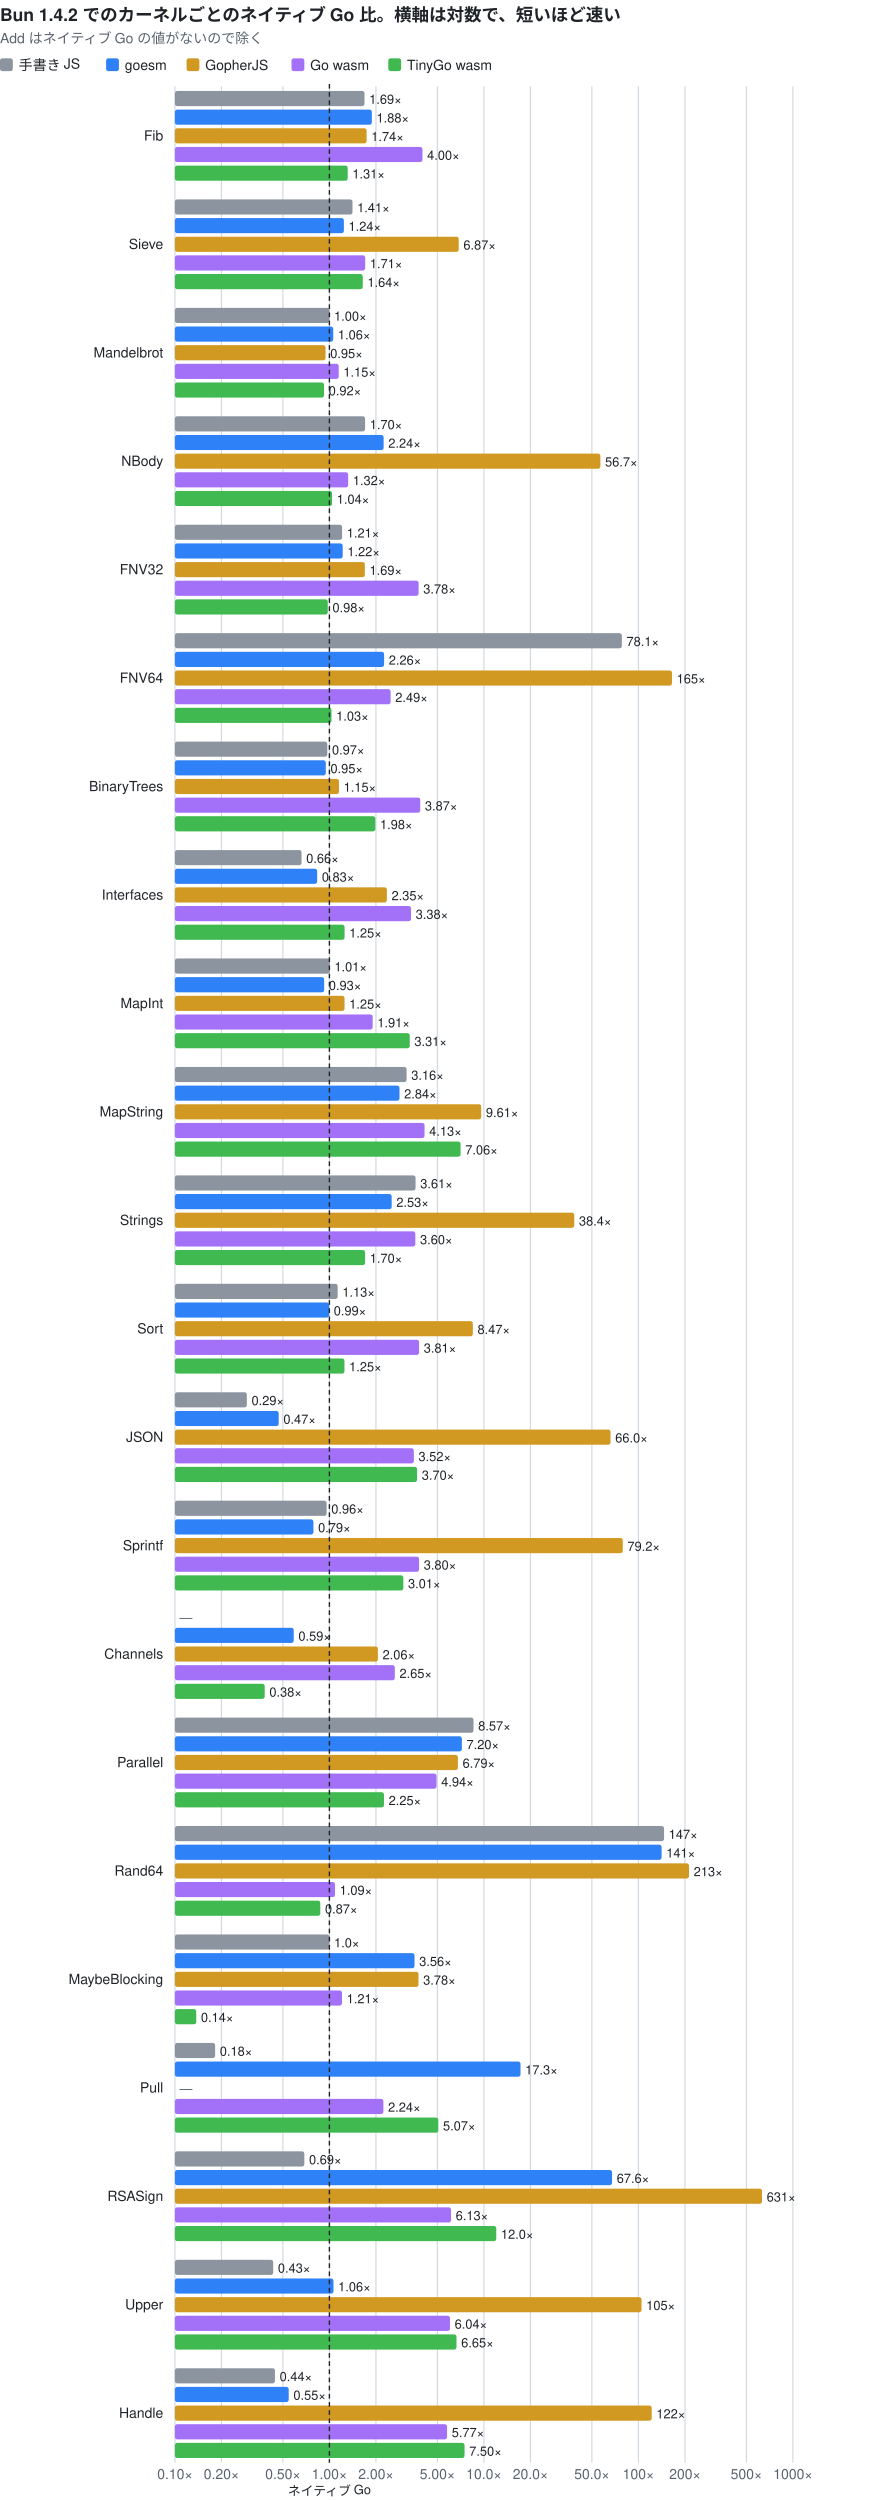
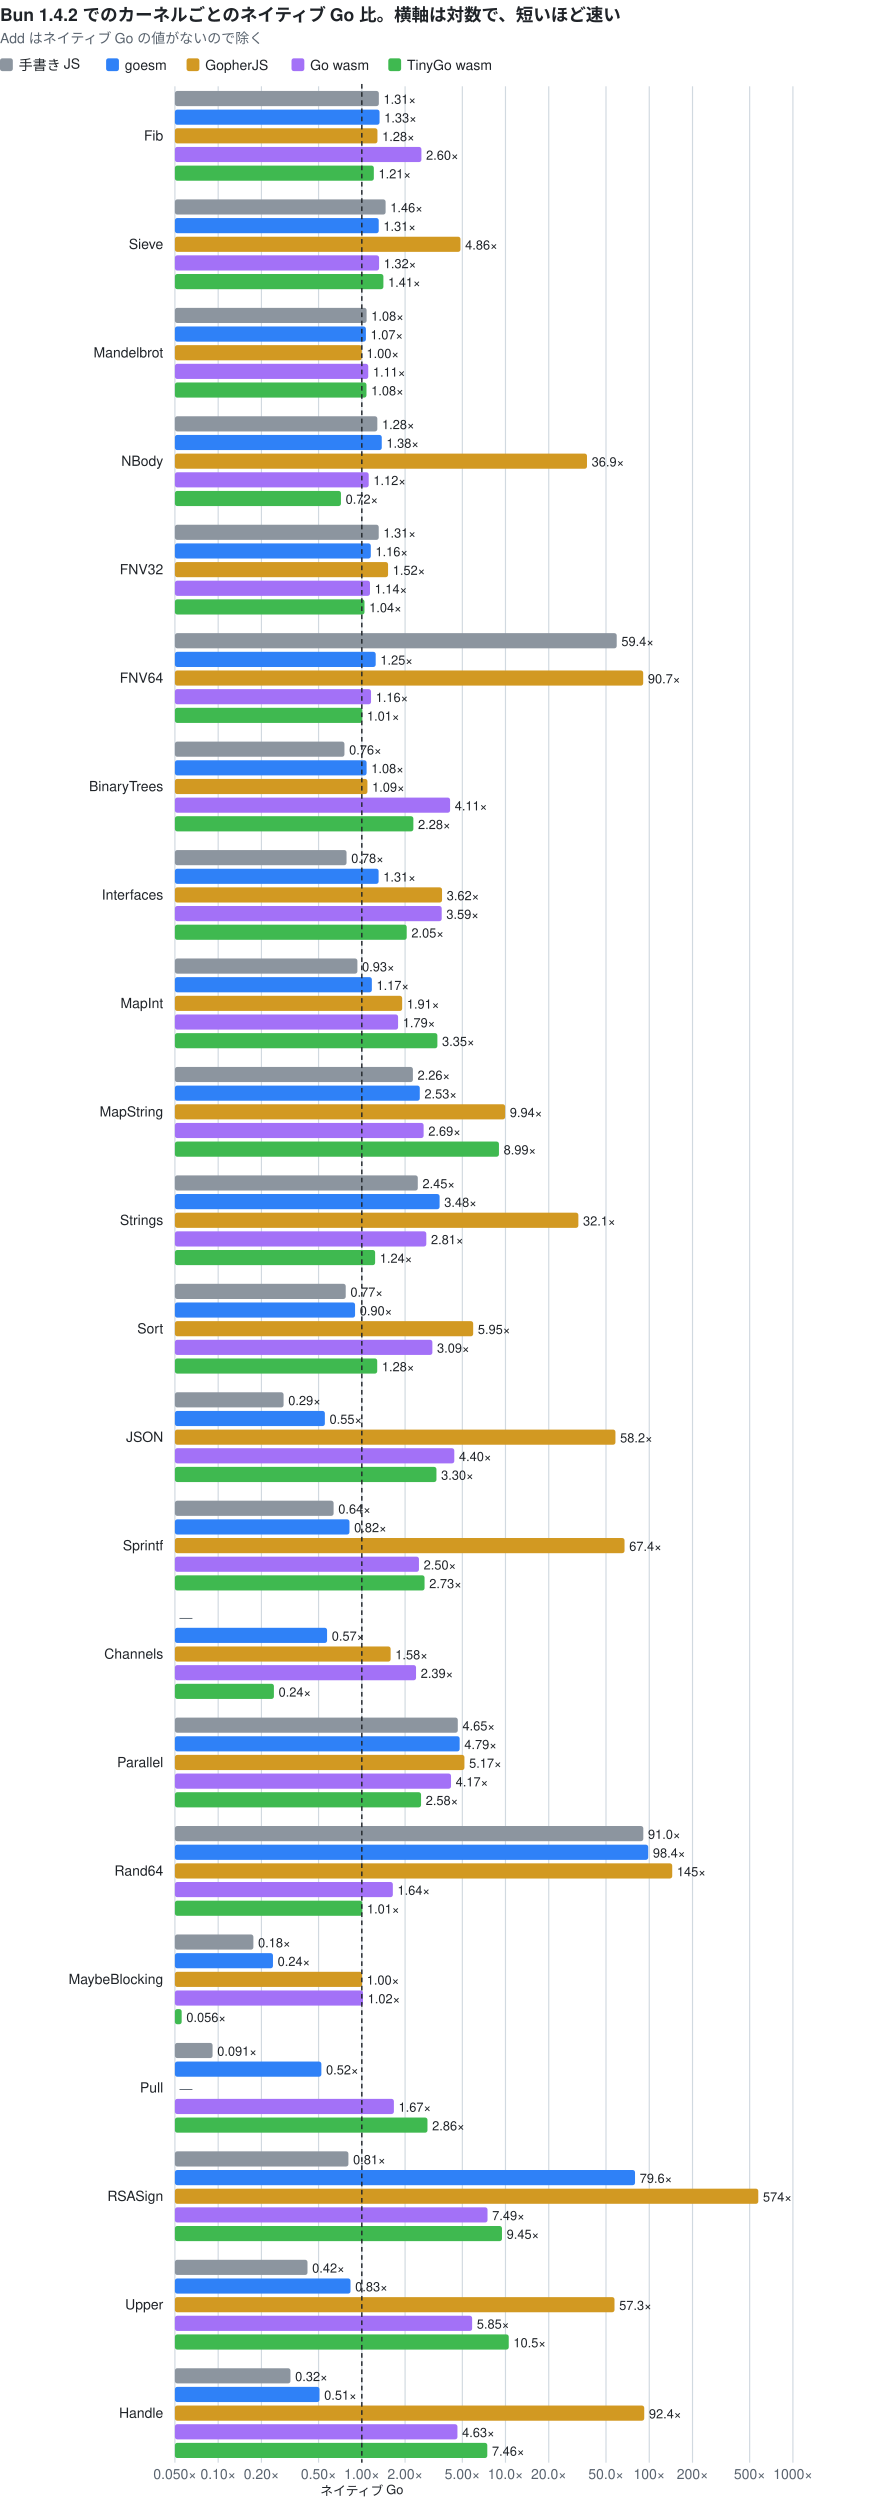
<svg xmlns="http://www.w3.org/2000/svg" width="760" height="2144" viewBox="0 0 760 2144" font-family="-apple-system, 'Segoe UI', Helvetica, Arial, 'Hiragino Sans', 'Noto Sans CJK JP', 'Yu Gothic', sans-serif" font-size="12">
  <style>.t{fill:#1f2328}.m{fill:#59636e}.g{stroke:#d1d9e0}.r{stroke:#1f2328}@media (prefers-color-scheme:dark){.t{fill:#f0f6fc}.m{fill:#9198a1}.g{stroke:#3d444d}.r{stroke:#f0f6fc}}</style>
  <text class="t" x="0" y="18" font-size="15" font-weight="600">Bun 1.4.2 でのカーネルごとのネイティブ Go 比。横軸は対数で、短いほど速い</text>
  <text class="m" x="0" y="37">Add はネイティブ Go の値がないので除く</text>
  <rect x="0" y="50" width="11" height="11" rx="2" fill="#8c959f" />
  <text class="t" x="16" y="60">手書き JS</text>
  <rect x="91" y="50" width="11" height="11" rx="2" fill="#2f81f7" />
  <text class="t" x="107" y="60">goesm</text>
  <rect x="160" y="50" width="11" height="11" rx="2" fill="#d29922" />
  <text class="t" x="176" y="60">GopherJS</text>
  <rect x="250" y="50" width="11" height="11" rx="2" fill="#a371f7" />
  <text class="t" x="266" y="60">Go wasm</text>
  <rect x="333" y="50" width="11" height="11" rx="2" fill="#3fb950" />
  <text class="t" x="349" y="60">TinyGo wasm</text>
  <line class="g" x1="150.0" y1="74" x2="150.0" y2="2112" />
-   <text class="m" x="150.0" y="2126" text-anchor="middle">0.10×</text>
-   <line class="g" x1="189.9" y1="74" x2="189.9" y2="2112" />
-   <text class="m" x="189.9" y="2126" text-anchor="middle">0.20×</text>
-   <line class="g" x1="242.6" y1="74" x2="242.6" y2="2112" />
-   <text class="m" x="242.6" y="2126" text-anchor="middle">0.50×</text>
-   <line class="g" x1="282.5" y1="74" x2="282.5" y2="2112" />
-   <text class="m" x="282.5" y="2126" text-anchor="middle">1.00×</text>
-   <line class="g" x1="322.4" y1="74" x2="322.4" y2="2112" />
-   <text class="m" x="322.4" y="2126" text-anchor="middle">2.00×</text>
-   <line class="g" x1="375.1" y1="74" x2="375.1" y2="2112" />
-   <text class="m" x="375.1" y="2126" text-anchor="middle">5.00×</text>
-   <line class="g" x1="415.0" y1="74" x2="415.0" y2="2112" />
-   <text class="m" x="415.0" y="2126" text-anchor="middle">10.0×</text>
-   <line class="g" x1="454.9" y1="74" x2="454.9" y2="2112" />
-   <text class="m" x="454.9" y="2126" text-anchor="middle">20.0×</text>
-   <line class="g" x1="507.6" y1="74" x2="507.6" y2="2112" />
-   <text class="m" x="507.6" y="2126" text-anchor="middle">50.0×</text>
-   <line class="g" x1="547.5" y1="74" x2="547.5" y2="2112" />
-   <text class="m" x="547.5" y="2126" text-anchor="middle">100×</text>
-   <line class="g" x1="587.4" y1="74" x2="587.4" y2="2112" />
-   <text class="m" x="587.4" y="2126" text-anchor="middle">200×</text>
-   <line class="g" x1="640.1" y1="74" x2="640.1" y2="2112" />
-   <text class="m" x="640.1" y="2126" text-anchor="middle">500×</text>
+   <text class="m" x="150.0" y="2126" text-anchor="middle">0.050×</text>
+   <line class="g" x1="187.1" y1="74" x2="187.1" y2="2112" />
+   <text class="m" x="187.1" y="2126" text-anchor="middle">0.10×</text>
+   <line class="g" x1="224.2" y1="74" x2="224.2" y2="2112" />
+   <text class="m" x="224.2" y="2126" text-anchor="middle">0.20×</text>
+   <line class="g" x1="273.2" y1="74" x2="273.2" y2="2112" />
+   <text class="m" x="273.2" y="2126" text-anchor="middle">0.50×</text>
+   <line class="g" x1="310.3" y1="74" x2="310.3" y2="2112" />
+   <text class="m" x="310.3" y="2126" text-anchor="middle">1.00×</text>
+   <line class="g" x1="347.4" y1="74" x2="347.4" y2="2112" />
+   <text class="m" x="347.4" y="2126" text-anchor="middle">2.00×</text>
+   <line class="g" x1="396.5" y1="74" x2="396.5" y2="2112" />
+   <text class="m" x="396.5" y="2126" text-anchor="middle">5.00×</text>
+   <line class="g" x1="433.5" y1="74" x2="433.5" y2="2112" />
+   <text class="m" x="433.5" y="2126" text-anchor="middle">10.0×</text>
+   <line class="g" x1="470.6" y1="74" x2="470.6" y2="2112" />
+   <text class="m" x="470.6" y="2126" text-anchor="middle">20.0×</text>
+   <line class="g" x1="519.7" y1="74" x2="519.7" y2="2112" />
+   <text class="m" x="519.7" y="2126" text-anchor="middle">50.0×</text>
+   <line class="g" x1="556.8" y1="74" x2="556.8" y2="2112" />
+   <text class="m" x="556.8" y="2126" text-anchor="middle">100×</text>
+   <line class="g" x1="593.9" y1="74" x2="593.9" y2="2112" />
+   <text class="m" x="593.9" y="2126" text-anchor="middle">200×</text>
+   <line class="g" x1="642.9" y1="74" x2="642.9" y2="2112" />
+   <text class="m" x="642.9" y="2126" text-anchor="middle">500×</text>
  <line class="g" x1="680.0" y1="74" x2="680.0" y2="2112" />
  <text class="m" x="680.0" y="2126" text-anchor="middle">1000×</text>
  <text class="t" x="140" y="120.5" text-anchor="end">Fib</text>
-   <rect x="150" y="78" width="162.6" height="13" rx="2" fill="#8c959f" />
-   <text class="t" x="316.6" y="89" font-size="11">1.69×</text>
-   <rect x="150" y="94" width="168.9" height="13" rx="2" fill="#2f81f7" />
-   <text class="t" x="322.9" y="105" font-size="11">1.88×</text>
-   <rect x="150" y="110" width="164.4" height="13" rx="2" fill="#d29922" />
-   <text class="t" x="318.4" y="121" font-size="11">1.74×</text>
-   <rect x="150" y="126" width="212.3" height="13" rx="2" fill="#a371f7" />
-   <text class="t" x="366.3" y="137" font-size="11">4.00×</text>
-   <rect x="150" y="142" width="148.2" height="13" rx="2" fill="#3fb950" />
-   <text class="t" x="302.2" y="153" font-size="11">1.31×</text>
+   <rect x="150" y="78" width="174.9" height="13" rx="2" fill="#8c959f" />
+   <text class="t" x="328.9" y="89" font-size="11">1.31×</text>
+   <rect x="150" y="94" width="175.5" height="13" rx="2" fill="#2f81f7" />
+   <text class="t" x="329.5" y="105" font-size="11">1.33×</text>
+   <rect x="150" y="110" width="173.7" height="13" rx="2" fill="#d29922" />
+   <text class="t" x="327.7" y="121" font-size="11">1.28×</text>
+   <rect x="150" y="126" width="211.4" height="13" rx="2" fill="#a371f7" />
+   <text class="t" x="365.4" y="137" font-size="11">2.60×</text>
+   <rect x="150" y="142" width="170.6" height="13" rx="2" fill="#3fb950" />
+   <text class="t" x="324.6" y="153" font-size="11">1.21×</text>
  <text class="t" x="140" y="213.5" text-anchor="end">Sieve</text>
-   <rect x="150" y="171" width="152.3" height="13" rx="2" fill="#8c959f" />
-   <text class="t" x="306.3" y="182" font-size="11">1.41×</text>
-   <rect x="150" y="187" width="144.9" height="13" rx="2" fill="#2f81f7" />
-   <text class="t" x="298.9" y="198" font-size="11">1.24×</text>
-   <rect x="150" y="203" width="243.4" height="13" rx="2" fill="#d29922" />
-   <text class="t" x="397.4" y="214" font-size="11">6.87×</text>
-   <rect x="150" y="219" width="163.2" height="13" rx="2" fill="#a371f7" />
-   <text class="t" x="317.2" y="230" font-size="11">1.71×</text>
-   <rect x="150" y="235" width="161.1" height="13" rx="2" fill="#3fb950" />
-   <text class="t" x="315.1" y="246" font-size="11">1.64×</text>
+   <rect x="150" y="171" width="180.7" height="13" rx="2" fill="#8c959f" />
+   <text class="t" x="334.7" y="182" font-size="11">1.46×</text>
+   <rect x="150" y="187" width="174.8" height="13" rx="2" fill="#2f81f7" />
+   <text class="t" x="328.8" y="198" font-size="11">1.31×</text>
+   <rect x="150" y="203" width="244.9" height="13" rx="2" fill="#d29922" />
+   <text class="t" x="398.9" y="214" font-size="11">4.86×</text>
+   <rect x="150" y="219" width="175.1" height="13" rx="2" fill="#a371f7" />
+   <text class="t" x="329.1" y="230" font-size="11">1.32×</text>
+   <rect x="150" y="235" width="178.8" height="13" rx="2" fill="#3fb950" />
+   <text class="t" x="332.8" y="246" font-size="11">1.41×</text>
  <text class="t" x="140" y="306.5" text-anchor="end">Mandelbrot</text>
-   <rect x="150" y="264" width="132.5" height="13" rx="2" fill="#8c959f" />
-   <text class="t" x="286.5" y="275" font-size="11">1.00×</text>
-   <rect x="150" y="280" width="135.8" height="13" rx="2" fill="#2f81f7" />
-   <text class="t" x="289.8" y="291" font-size="11">1.06×</text>
-   <rect x="150" y="296" width="129.2" height="13" rx="2" fill="#d29922" />
-   <text class="t" x="283.2" y="307" font-size="11">0.95×</text>
-   <rect x="150" y="312" width="140.5" height="13" rx="2" fill="#a371f7" />
-   <text class="t" x="294.5" y="323" font-size="11">1.15×</text>
-   <rect x="150" y="328" width="127.9" height="13" rx="2" fill="#3fb950" />
-   <text class="t" x="281.9" y="339" font-size="11">0.92×</text>
+   <rect x="150" y="264" width="164.4" height="13" rx="2" fill="#8c959f" />
+   <text class="t" x="318.4" y="275" font-size="11">1.08×</text>
+   <rect x="150" y="280" width="163.8" height="13" rx="2" fill="#2f81f7" />
+   <text class="t" x="317.8" y="291" font-size="11">1.07×</text>
+   <rect x="150" y="296" width="160.3" height="13" rx="2" fill="#d29922" />
+   <text class="t" x="314.3" y="307" font-size="11">1.00×</text>
+   <rect x="150" y="312" width="165.8" height="13" rx="2" fill="#a371f7" />
+   <text class="t" x="319.8" y="323" font-size="11">1.11×</text>
+   <rect x="150" y="328" width="164.3" height="13" rx="2" fill="#3fb950" />
+   <text class="t" x="318.3" y="339" font-size="11">1.08×</text>
  <text class="t" x="140" y="399.5" text-anchor="end">NBody</text>
-   <rect x="150" y="357" width="163.1" height="13" rx="2" fill="#8c959f" />
-   <text class="t" x="317.1" y="368" font-size="11">1.70×</text>
-   <rect x="150" y="373" width="179.0" height="13" rx="2" fill="#2f81f7" />
-   <text class="t" x="333.0" y="384" font-size="11">2.24×</text>
-   <rect x="150" y="389" width="364.9" height="13" rx="2" fill="#d29922" />
-   <text class="t" x="518.9" y="400" font-size="11">56.7×</text>
-   <rect x="150" y="405" width="148.6" height="13" rx="2" fill="#a371f7" />
-   <text class="t" x="302.6" y="416" font-size="11">1.32×</text>
-   <rect x="150" y="421" width="134.8" height="13" rx="2" fill="#3fb950" />
-   <text class="t" x="288.8" y="432" font-size="11">1.04×</text>
+   <rect x="150" y="357" width="173.6" height="13" rx="2" fill="#8c959f" />
+   <text class="t" x="327.6" y="368" font-size="11">1.28×</text>
+   <rect x="150" y="373" width="177.4" height="13" rx="2" fill="#2f81f7" />
+   <text class="t" x="331.4" y="384" font-size="11">1.38×</text>
+   <rect x="150" y="389" width="353.4" height="13" rx="2" fill="#d29922" />
+   <text class="t" x="507.4" y="400" font-size="11">36.9×</text>
+   <rect x="150" y="405" width="166.2" height="13" rx="2" fill="#a371f7" />
+   <text class="t" x="320.2" y="416" font-size="11">1.12×</text>
+   <rect x="150" y="421" width="142.4" height="13" rx="2" fill="#3fb950" />
+   <text class="t" x="296.4" y="432" font-size="11">0.72×</text>
  <text class="t" x="140" y="492.5" text-anchor="end">FNV32</text>
-   <rect x="150" y="450" width="143.4" height="13" rx="2" fill="#8c959f" />
-   <text class="t" x="297.4" y="461" font-size="11">1.21×</text>
-   <rect x="150" y="466" width="143.9" height="13" rx="2" fill="#2f81f7" />
-   <text class="t" x="297.9" y="477" font-size="11">1.22×</text>
-   <rect x="150" y="482" width="162.9" height="13" rx="2" fill="#d29922" />
-   <text class="t" x="316.9" y="493" font-size="11">1.69×</text>
-   <rect x="150" y="498" width="209.0" height="13" rx="2" fill="#a371f7" />
-   <text class="t" x="363.0" y="509" font-size="11">3.78×</text>
-   <rect x="150" y="514" width="131.1" height="13" rx="2" fill="#3fb950" />
-   <text class="t" x="285.1" y="525" font-size="11">0.98×</text>
+   <rect x="150" y="450" width="174.8" height="13" rx="2" fill="#8c959f" />
+   <text class="t" x="328.8" y="461" font-size="11">1.31×</text>
+   <rect x="150" y="466" width="168.0" height="13" rx="2" fill="#2f81f7" />
+   <text class="t" x="322.0" y="477" font-size="11">1.16×</text>
+   <rect x="150" y="482" width="182.8" height="13" rx="2" fill="#d29922" />
+   <text class="t" x="336.8" y="493" font-size="11">1.52×</text>
+   <rect x="150" y="498" width="167.3" height="13" rx="2" fill="#a371f7" />
+   <text class="t" x="321.3" y="509" font-size="11">1.14×</text>
+   <rect x="150" y="514" width="162.6" height="13" rx="2" fill="#3fb950" />
+   <text class="t" x="316.6" y="525" font-size="11">1.04×</text>
  <text class="t" x="140" y="585.5" text-anchor="end">FNV64</text>
-   <rect x="150" y="543" width="383.3" height="13" rx="2" fill="#8c959f" />
-   <text class="t" x="537.3" y="554" font-size="11">78.1×</text>
-   <rect x="150" y="559" width="179.4" height="13" rx="2" fill="#2f81f7" />
-   <text class="t" x="333.4" y="570" font-size="11">2.26×</text>
-   <rect x="150" y="575" width="426.3" height="13" rx="2" fill="#d29922" />
-   <text class="t" x="580.3" y="586" font-size="11">165×</text>
-   <rect x="150" y="591" width="185.0" height="13" rx="2" fill="#a371f7" />
-   <text class="t" x="339.0" y="602" font-size="11">2.49×</text>
-   <rect x="150" y="607" width="134.3" height="13" rx="2" fill="#3fb950" />
-   <text class="t" x="288.3" y="618" font-size="11">1.03×</text>
+   <rect x="150" y="543" width="378.9" height="13" rx="2" fill="#8c959f" />
+   <text class="t" x="532.9" y="554" font-size="11">59.4×</text>
+   <rect x="150" y="559" width="172.2" height="13" rx="2" fill="#2f81f7" />
+   <text class="t" x="326.2" y="570" font-size="11">1.25×</text>
+   <rect x="150" y="575" width="401.6" height="13" rx="2" fill="#d29922" />
+   <text class="t" x="555.6" y="586" font-size="11">90.7×</text>
+   <rect x="150" y="591" width="168.2" height="13" rx="2" fill="#a371f7" />
+   <text class="t" x="322.2" y="602" font-size="11">1.16×</text>
+   <rect x="150" y="607" width="160.7" height="13" rx="2" fill="#3fb950" />
+   <text class="t" x="314.7" y="618" font-size="11">1.01×</text>
  <text class="t" x="140" y="678.5" text-anchor="end">BinaryTrees</text>
-   <rect x="150" y="636" width="130.7" height="13" rx="2" fill="#8c959f" />
-   <text class="t" x="284.7" y="647" font-size="11">0.97×</text>
-   <rect x="150" y="652" width="129.4" height="13" rx="2" fill="#2f81f7" />
-   <text class="t" x="283.4" y="663" font-size="11">0.95×</text>
-   <rect x="150" y="668" width="140.7" height="13" rx="2" fill="#d29922" />
-   <text class="t" x="294.7" y="679" font-size="11">1.15×</text>
-   <rect x="150" y="684" width="210.4" height="13" rx="2" fill="#a371f7" />
-   <text class="t" x="364.4" y="695" font-size="11">3.87×</text>
-   <rect x="150" y="700" width="171.9" height="13" rx="2" fill="#3fb950" />
-   <text class="t" x="325.9" y="711" font-size="11">1.98×</text>
+   <rect x="150" y="636" width="145.4" height="13" rx="2" fill="#8c959f" />
+   <text class="t" x="299.4" y="647" font-size="11">0.76×</text>
+   <rect x="150" y="652" width="164.4" height="13" rx="2" fill="#2f81f7" />
+   <text class="t" x="318.4" y="663" font-size="11">1.08×</text>
+   <rect x="150" y="668" width="165.1" height="13" rx="2" fill="#d29922" />
+   <text class="t" x="319.1" y="679" font-size="11">1.09×</text>
+   <rect x="150" y="684" width="236.0" height="13" rx="2" fill="#a371f7" />
+   <text class="t" x="390.0" y="695" font-size="11">4.11×</text>
+   <rect x="150" y="700" width="204.5" height="13" rx="2" fill="#3fb950" />
+   <text class="t" x="358.5" y="711" font-size="11">2.28×</text>
  <text class="t" x="140" y="771.5" text-anchor="end">Interfaces</text>
-   <rect x="150" y="729" width="108.6" height="13" rx="2" fill="#8c959f" />
-   <text class="t" x="262.6" y="740" font-size="11">0.66×</text>
-   <rect x="150" y="745" width="122.0" height="13" rx="2" fill="#2f81f7" />
-   <text class="t" x="276.0" y="756" font-size="11">0.83×</text>
-   <rect x="150" y="761" width="181.8" height="13" rx="2" fill="#d29922" />
-   <text class="t" x="335.8" y="772" font-size="11">2.35×</text>
-   <rect x="150" y="777" width="202.5" height="13" rx="2" fill="#a371f7" />
-   <text class="t" x="356.5" y="788" font-size="11">3.38×</text>
-   <rect x="150" y="793" width="145.5" height="13" rx="2" fill="#3fb950" />
-   <text class="t" x="299.5" y="804" font-size="11">1.25×</text>
+   <rect x="150" y="729" width="147.2" height="13" rx="2" fill="#8c959f" />
+   <text class="t" x="301.2" y="740" font-size="11">0.78×</text>
+   <rect x="150" y="745" width="174.7" height="13" rx="2" fill="#2f81f7" />
+   <text class="t" x="328.7" y="756" font-size="11">1.31×</text>
+   <rect x="150" y="761" width="229.1" height="13" rx="2" fill="#d29922" />
+   <text class="t" x="383.1" y="772" font-size="11">3.62×</text>
+   <rect x="150" y="777" width="228.8" height="13" rx="2" fill="#a371f7" />
+   <text class="t" x="382.8" y="788" font-size="11">3.59×</text>
+   <rect x="150" y="793" width="198.8" height="13" rx="2" fill="#3fb950" />
+   <text class="t" x="352.8" y="804" font-size="11">2.05×</text>
  <text class="t" x="140" y="864.5" text-anchor="end">MapInt</text>
-   <rect x="150" y="822" width="132.8" height="13" rx="2" fill="#8c959f" />
-   <text class="t" x="286.8" y="833" font-size="11">1.01×</text>
-   <rect x="150" y="838" width="128.0" height="13" rx="2" fill="#2f81f7" />
-   <text class="t" x="282.0" y="849" font-size="11">0.93×</text>
-   <rect x="150" y="854" width="145.5" height="13" rx="2" fill="#d29922" />
-   <text class="t" x="299.5" y="865" font-size="11">1.25×</text>
-   <rect x="150" y="870" width="169.6" height="13" rx="2" fill="#a371f7" />
-   <text class="t" x="323.6" y="881" font-size="11">1.91×</text>
-   <rect x="150" y="886" width="201.4" height="13" rx="2" fill="#3fb950" />
-   <text class="t" x="355.4" y="897" font-size="11">3.31×</text>
+   <rect x="150" y="822" width="156.5" height="13" rx="2" fill="#8c959f" />
+   <text class="t" x="310.5" y="833" font-size="11">0.93×</text>
+   <rect x="150" y="838" width="168.9" height="13" rx="2" fill="#2f81f7" />
+   <text class="t" x="322.9" y="849" font-size="11">1.17×</text>
+   <rect x="150" y="854" width="194.9" height="13" rx="2" fill="#d29922" />
+   <text class="t" x="348.9" y="865" font-size="11">1.91×</text>
+   <rect x="150" y="870" width="191.4" height="13" rx="2" fill="#a371f7" />
+   <text class="t" x="345.4" y="881" font-size="11">1.79×</text>
+   <rect x="150" y="886" width="225.1" height="13" rx="2" fill="#3fb950" />
+   <text class="t" x="379.1" y="897" font-size="11">3.35×</text>
  <text class="t" x="140" y="957.5" text-anchor="end">MapString</text>
-   <rect x="150" y="915" width="198.7" height="13" rx="2" fill="#8c959f" />
-   <text class="t" x="352.7" y="926" font-size="11">3.16×</text>
-   <rect x="150" y="931" width="192.6" height="13" rx="2" fill="#2f81f7" />
-   <text class="t" x="346.6" y="942" font-size="11">2.84×</text>
-   <rect x="150" y="947" width="262.7" height="13" rx="2" fill="#d29922" />
-   <text class="t" x="416.7" y="958" font-size="11">9.61×</text>
-   <rect x="150" y="963" width="214.1" height="13" rx="2" fill="#a371f7" />
-   <text class="t" x="368.1" y="974" font-size="11">4.13×</text>
-   <rect x="150" y="979" width="245.0" height="13" rx="2" fill="#3fb950" />
-   <text class="t" x="399.0" y="990" font-size="11">7.06×</text>
+   <rect x="150" y="915" width="204.1" height="13" rx="2" fill="#8c959f" />
+   <text class="t" x="358.1" y="926" font-size="11">2.26×</text>
+   <rect x="150" y="931" width="210.0" height="13" rx="2" fill="#2f81f7" />
+   <text class="t" x="364.0" y="942" font-size="11">2.53×</text>
+   <rect x="150" y="947" width="283.2" height="13" rx="2" fill="#d29922" />
+   <text class="t" x="437.2" y="958" font-size="11">9.94×</text>
+   <rect x="150" y="963" width="213.3" height="13" rx="2" fill="#a371f7" />
+   <text class="t" x="367.3" y="974" font-size="11">2.69×</text>
+   <rect x="150" y="979" width="277.9" height="13" rx="2" fill="#3fb950" />
+   <text class="t" x="431.9" y="990" font-size="11">8.99×</text>
  <text class="t" x="140" y="1050.5" text-anchor="end">Strings</text>
-   <rect x="150" y="1008" width="206.4" height="13" rx="2" fill="#8c959f" />
-   <text class="t" x="360.4" y="1019" font-size="11">3.61×</text>
-   <rect x="150" y="1024" width="185.9" height="13" rx="2" fill="#2f81f7" />
-   <text class="t" x="339.9" y="1035" font-size="11">2.53×</text>
-   <rect x="150" y="1040" width="342.5" height="13" rx="2" fill="#d29922" />
-   <text class="t" x="496.5" y="1051" font-size="11">38.4×</text>
-   <rect x="150" y="1056" width="206.2" height="13" rx="2" fill="#a371f7" />
-   <text class="t" x="360.2" y="1067" font-size="11">3.60×</text>
-   <rect x="150" y="1072" width="163.1" height="13" rx="2" fill="#3fb950" />
-   <text class="t" x="317.1" y="1083" font-size="11">1.70×</text>
+   <rect x="150" y="1008" width="208.3" height="13" rx="2" fill="#8c959f" />
+   <text class="t" x="362.3" y="1019" font-size="11">2.45×</text>
+   <rect x="150" y="1024" width="227.0" height="13" rx="2" fill="#2f81f7" />
+   <text class="t" x="381.0" y="1035" font-size="11">3.48×</text>
+   <rect x="150" y="1040" width="346.0" height="13" rx="2" fill="#d29922" />
+   <text class="t" x="500.0" y="1051" font-size="11">32.1×</text>
+   <rect x="150" y="1056" width="215.6" height="13" rx="2" fill="#a371f7" />
+   <text class="t" x="369.6" y="1067" font-size="11">2.81×</text>
+   <rect x="150" y="1072" width="171.7" height="13" rx="2" fill="#3fb950" />
+   <text class="t" x="325.7" y="1083" font-size="11">1.24×</text>
  <text class="t" x="140" y="1143.5" text-anchor="end">Sort</text>
-   <rect x="150" y="1101" width="139.6" height="13" rx="2" fill="#8c959f" />
-   <text class="t" x="293.6" y="1112" font-size="11">1.13×</text>
-   <rect x="150" y="1117" width="132.2" height="13" rx="2" fill="#2f81f7" />
-   <text class="t" x="286.2" y="1128" font-size="11">0.99×</text>
-   <rect x="150" y="1133" width="255.5" height="13" rx="2" fill="#d29922" />
-   <text class="t" x="409.5" y="1144" font-size="11">8.47×</text>
-   <rect x="150" y="1149" width="209.4" height="13" rx="2" fill="#a371f7" />
-   <text class="t" x="363.4" y="1160" font-size="11">3.81×</text>
-   <rect x="150" y="1165" width="145.4" height="13" rx="2" fill="#3fb950" />
-   <text class="t" x="299.4" y="1176" font-size="11">1.25×</text>
+   <rect x="150" y="1101" width="146.5" height="13" rx="2" fill="#8c959f" />
+   <text class="t" x="300.5" y="1112" font-size="11">0.77×</text>
+   <rect x="150" y="1117" width="154.5" height="13" rx="2" fill="#2f81f7" />
+   <text class="t" x="308.5" y="1128" font-size="11">0.90×</text>
+   <rect x="150" y="1133" width="255.8" height="13" rx="2" fill="#d29922" />
+   <text class="t" x="409.8" y="1144" font-size="11">5.95×</text>
+   <rect x="150" y="1149" width="220.8" height="13" rx="2" fill="#a371f7" />
+   <text class="t" x="374.8" y="1160" font-size="11">3.09×</text>
+   <rect x="150" y="1165" width="173.5" height="13" rx="2" fill="#3fb950" />
+   <text class="t" x="327.5" y="1176" font-size="11">1.28×</text>
  <text class="t" x="140" y="1236.5" text-anchor="end">JSON</text>
-   <rect x="150" y="1194" width="61.7" height="13" rx="2" fill="#8c959f" />
-   <text class="t" x="215.7" y="1205" font-size="11">0.29×</text>
-   <rect x="150" y="1210" width="89.0" height="13" rx="2" fill="#2f81f7" />
-   <text class="t" x="243.0" y="1221" font-size="11">0.47×</text>
-   <rect x="150" y="1226" width="373.6" height="13" rx="2" fill="#d29922" />
-   <text class="t" x="527.6" y="1237" font-size="11">66.0×</text>
-   <rect x="150" y="1242" width="204.9" height="13" rx="2" fill="#a371f7" />
-   <text class="t" x="358.9" y="1253" font-size="11">3.52×</text>
-   <rect x="150" y="1258" width="207.7" height="13" rx="2" fill="#3fb950" />
-   <text class="t" x="361.7" y="1269" font-size="11">3.70×</text>
+   <rect x="150" y="1194" width="93.2" height="13" rx="2" fill="#8c959f" />
+   <text class="t" x="247.2" y="1205" font-size="11">0.29×</text>
+   <rect x="150" y="1210" width="128.6" height="13" rx="2" fill="#2f81f7" />
+   <text class="t" x="282.6" y="1221" font-size="11">0.55×</text>
+   <rect x="150" y="1226" width="377.8" height="13" rx="2" fill="#d29922" />
+   <text class="t" x="531.8" y="1237" font-size="11">58.2×</text>
+   <rect x="150" y="1242" width="239.6" height="13" rx="2" fill="#a371f7" />
+   <text class="t" x="393.6" y="1253" font-size="11">4.40×</text>
+   <rect x="150" y="1258" width="224.3" height="13" rx="2" fill="#3fb950" />
+   <text class="t" x="378.3" y="1269" font-size="11">3.30×</text>
  <text class="t" x="140" y="1329.5" text-anchor="end">Sprintf</text>
-   <rect x="150" y="1287" width="130.1" height="13" rx="2" fill="#8c959f" />
-   <text class="t" x="284.1" y="1298" font-size="11">0.96×</text>
-   <rect x="150" y="1303" width="118.8" height="13" rx="2" fill="#2f81f7" />
-   <text class="t" x="272.8" y="1314" font-size="11">0.79×</text>
-   <rect x="150" y="1319" width="384.1" height="13" rx="2" fill="#d29922" />
-   <text class="t" x="538.1" y="1330" font-size="11">79.2×</text>
-   <rect x="150" y="1335" width="209.4" height="13" rx="2" fill="#a371f7" />
-   <text class="t" x="363.4" y="1346" font-size="11">3.80×</text>
-   <rect x="150" y="1351" width="195.9" height="13" rx="2" fill="#3fb950" />
-   <text class="t" x="349.9" y="1362" font-size="11">3.01×</text>
+   <rect x="150" y="1287" width="136.1" height="13" rx="2" fill="#8c959f" />
+   <text class="t" x="290.1" y="1298" font-size="11">0.64×</text>
+   <rect x="150" y="1303" width="149.7" height="13" rx="2" fill="#2f81f7" />
+   <text class="t" x="303.7" y="1314" font-size="11">0.82×</text>
+   <rect x="150" y="1319" width="385.6" height="13" rx="2" fill="#d29922" />
+   <text class="t" x="539.6" y="1330" font-size="11">67.4×</text>
+   <rect x="150" y="1335" width="209.3" height="13" rx="2" fill="#a371f7" />
+   <text class="t" x="363.3" y="1346" font-size="11">2.50×</text>
+   <rect x="150" y="1351" width="214.1" height="13" rx="2" fill="#3fb950" />
+   <text class="t" x="368.1" y="1362" font-size="11">2.73×</text>
  <text class="t" x="140" y="1422.5" text-anchor="end">Channels</text>
  <text class="m" x="154" y="1391" font-size="11">—</text>
-   <rect x="150" y="1396" width="101.9" height="13" rx="2" fill="#2f81f7" />
-   <text class="t" x="255.9" y="1407" font-size="11">0.59×</text>
-   <rect x="150" y="1412" width="174.1" height="13" rx="2" fill="#d29922" />
-   <text class="t" x="328.1" y="1423" font-size="11">2.06×</text>
-   <rect x="150" y="1428" width="188.6" height="13" rx="2" fill="#a371f7" />
-   <text class="t" x="342.6" y="1439" font-size="11">2.65×</text>
-   <rect x="150" y="1444" width="77.0" height="13" rx="2" fill="#3fb950" />
-   <text class="t" x="231.0" y="1455" font-size="11">0.38×</text>
+   <rect x="150" y="1396" width="130.5" height="13" rx="2" fill="#2f81f7" />
+   <text class="t" x="284.5" y="1407" font-size="11">0.57×</text>
+   <rect x="150" y="1412" width="185.0" height="13" rx="2" fill="#d29922" />
+   <text class="t" x="339.0" y="1423" font-size="11">1.58×</text>
+   <rect x="150" y="1428" width="206.8" height="13" rx="2" fill="#a371f7" />
+   <text class="t" x="360.8" y="1439" font-size="11">2.39×</text>
+   <rect x="150" y="1444" width="84.9" height="13" rx="2" fill="#3fb950" />
+   <text class="t" x="238.9" y="1455" font-size="11">0.24×</text>
  <text class="t" x="140" y="1515.5" text-anchor="end">Parallel</text>
-   <rect x="150" y="1473" width="256.1" height="13" rx="2" fill="#8c959f" />
-   <text class="t" x="410.1" y="1484" font-size="11">8.57×</text>
-   <rect x="150" y="1489" width="246.1" height="13" rx="2" fill="#2f81f7" />
-   <text class="t" x="400.1" y="1500" font-size="11">7.20×</text>
-   <rect x="150" y="1505" width="242.7" height="13" rx="2" fill="#d29922" />
-   <text class="t" x="396.7" y="1516" font-size="11">6.79×</text>
-   <rect x="150" y="1521" width="224.4" height="13" rx="2" fill="#a371f7" />
-   <text class="t" x="378.4" y="1532" font-size="11">4.94×</text>
-   <rect x="150" y="1537" width="179.3" height="13" rx="2" fill="#3fb950" />
-   <text class="t" x="333.3" y="1548" font-size="11">2.25×</text>
+   <rect x="150" y="1473" width="242.6" height="13" rx="2" fill="#8c959f" />
+   <text class="t" x="396.6" y="1484" font-size="11">4.65×</text>
+   <rect x="150" y="1489" width="244.2" height="13" rx="2" fill="#2f81f7" />
+   <text class="t" x="398.2" y="1500" font-size="11">4.79×</text>
+   <rect x="150" y="1505" width="248.3" height="13" rx="2" fill="#d29922" />
+   <text class="t" x="402.3" y="1516" font-size="11">5.17×</text>
+   <rect x="150" y="1521" width="236.8" height="13" rx="2" fill="#a371f7" />
+   <text class="t" x="390.8" y="1532" font-size="11">4.17×</text>
+   <rect x="150" y="1537" width="211.1" height="13" rx="2" fill="#3fb950" />
+   <text class="t" x="365.1" y="1548" font-size="11">2.58×</text>
  <text class="t" x="140" y="1608.5" text-anchor="end">Rand64</text>
-   <rect x="150" y="1566" width="419.5" height="13" rx="2" fill="#8c959f" />
-   <text class="t" x="573.5" y="1577" font-size="11">147×</text>
-   <rect x="150" y="1582" width="417.4" height="13" rx="2" fill="#2f81f7" />
-   <text class="t" x="571.4" y="1593" font-size="11">141×</text>
-   <rect x="150" y="1598" width="440.9" height="13" rx="2" fill="#d29922" />
-   <text class="t" x="594.9" y="1609" font-size="11">213×</text>
-   <rect x="150" y="1614" width="137.3" height="13" rx="2" fill="#a371f7" />
-   <text class="t" x="291.3" y="1625" font-size="11">1.09×</text>
-   <rect x="150" y="1630" width="124.7" height="13" rx="2" fill="#3fb950" />
-   <text class="t" x="278.7" y="1641" font-size="11">0.87×</text>
+   <rect x="150" y="1566" width="401.7" height="13" rx="2" fill="#8c959f" />
+   <text class="t" x="555.7" y="1577" font-size="11">91.0×</text>
+   <rect x="150" y="1582" width="405.9" height="13" rx="2" fill="#2f81f7" />
+   <text class="t" x="559.9" y="1593" font-size="11">98.4×</text>
+   <rect x="150" y="1598" width="426.5" height="13" rx="2" fill="#d29922" />
+   <text class="t" x="580.5" y="1609" font-size="11">145×</text>
+   <rect x="150" y="1614" width="186.9" height="13" rx="2" fill="#a371f7" />
+   <text class="t" x="340.9" y="1625" font-size="11">1.64×</text>
+   <rect x="150" y="1630" width="160.7" height="13" rx="2" fill="#3fb950" />
+   <text class="t" x="314.7" y="1641" font-size="11">1.01×</text>
  <text class="t" x="140" y="1701.5" text-anchor="end">MaybeBlocking</text>
-   <rect x="150" y="1659" width="132.5" height="13" rx="2" fill="#8c959f" />
-   <text class="t" x="286.5" y="1670" font-size="11">1.0×</text>
-   <rect x="150" y="1675" width="205.5" height="13" rx="2" fill="#2f81f7" />
-   <text class="t" x="359.5" y="1686" font-size="11">3.56×</text>
-   <rect x="150" y="1691" width="208.9" height="13" rx="2" fill="#d29922" />
-   <text class="t" x="362.9" y="1702" font-size="11">3.78×</text>
-   <rect x="150" y="1707" width="143.3" height="13" rx="2" fill="#a371f7" />
-   <text class="t" x="297.3" y="1718" font-size="11">1.21×</text>
-   <rect x="150" y="1723" width="18.3" height="13" rx="2" fill="#3fb950" />
-   <text class="t" x="172.3" y="1734" font-size="11">0.14×</text>
+   <rect x="150" y="1659" width="67.3" height="13" rx="2" fill="#8c959f" />
+   <text class="t" x="221.3" y="1670" font-size="11">0.18×</text>
+   <rect x="150" y="1675" width="84.1" height="13" rx="2" fill="#2f81f7" />
+   <text class="t" x="238.1" y="1686" font-size="11">0.24×</text>
+   <rect x="150" y="1691" width="160.5" height="13" rx="2" fill="#d29922" />
+   <text class="t" x="314.5" y="1702" font-size="11">1.00×</text>
+   <rect x="150" y="1707" width="161.3" height="13" rx="2" fill="#a371f7" />
+   <text class="t" x="315.3" y="1718" font-size="11">1.02×</text>
+   <rect x="150" y="1723" width="5.8" height="13" rx="2" fill="#3fb950" />
+   <text class="t" x="159.8" y="1734" font-size="11">0.056×</text>
  <text class="t" x="140" y="1794.5" text-anchor="end">Pull</text>
-   <rect x="150" y="1752" width="34.5" height="13" rx="2" fill="#8c959f" />
-   <text class="t" x="188.5" y="1763" font-size="11">0.18×</text>
-   <rect x="150" y="1768" width="296.4" height="13" rx="2" fill="#2f81f7" />
-   <text class="t" x="450.4" y="1779" font-size="11">17.3×</text>
+   <rect x="150" y="1752" width="32.3" height="13" rx="2" fill="#8c959f" />
+   <text class="t" x="186.3" y="1763" font-size="11">0.091×</text>
+   <rect x="150" y="1768" width="125.6" height="13" rx="2" fill="#2f81f7" />
+   <text class="t" x="279.6" y="1779" font-size="11">0.52×</text>
  <text class="m" x="154" y="1795" font-size="11">—</text>
-   <rect x="150" y="1800" width="178.8" height="13" rx="2" fill="#a371f7" />
-   <text class="t" x="332.8" y="1811" font-size="11">2.24×</text>
-   <rect x="150" y="1816" width="225.9" height="13" rx="2" fill="#3fb950" />
-   <text class="t" x="379.9" y="1827" font-size="11">5.07×</text>
+   <rect x="150" y="1800" width="187.8" height="13" rx="2" fill="#a371f7" />
+   <text class="t" x="341.8" y="1811" font-size="11">1.67×</text>
+   <rect x="150" y="1816" width="216.6" height="13" rx="2" fill="#3fb950" />
+   <text class="t" x="370.6" y="1827" font-size="11">2.86×</text>
  <text class="t" x="140" y="1887.5" text-anchor="end">RSASign</text>
-   <rect x="150" y="1845" width="111.0" height="13" rx="2" fill="#8c959f" />
-   <text class="t" x="265.0" y="1856" font-size="11">0.69×</text>
-   <rect x="150" y="1861" width="374.9" height="13" rx="2" fill="#2f81f7" />
-   <text class="t" x="528.9" y="1872" font-size="11">67.6×</text>
-   <rect x="150" y="1877" width="503.5" height="13" rx="2" fill="#d29922" />
-   <text class="t" x="657.5" y="1888" font-size="11">631×</text>
-   <rect x="150" y="1893" width="236.8" height="13" rx="2" fill="#a371f7" />
-   <text class="t" x="390.8" y="1904" font-size="11">6.13×</text>
-   <rect x="150" y="1909" width="275.6" height="13" rx="2" fill="#3fb950" />
-   <text class="t" x="429.6" y="1920" font-size="11">12.0×</text>
+   <rect x="150" y="1845" width="148.8" height="13" rx="2" fill="#8c959f" />
+   <text class="t" x="302.8" y="1856" font-size="11">0.81×</text>
+   <rect x="150" y="1861" width="394.6" height="13" rx="2" fill="#2f81f7" />
+   <text class="t" x="548.6" y="1872" font-size="11">79.6×</text>
+   <rect x="150" y="1877" width="500.3" height="13" rx="2" fill="#d29922" />
+   <text class="t" x="654.3" y="1888" font-size="11">574×</text>
+   <rect x="150" y="1893" width="268.1" height="13" rx="2" fill="#a371f7" />
+   <text class="t" x="422.1" y="1904" font-size="11">7.49×</text>
+   <rect x="150" y="1909" width="280.5" height="13" rx="2" fill="#3fb950" />
+   <text class="t" x="434.5" y="1920" font-size="11">9.45×</text>
  <text class="t" x="140" y="1980.5" text-anchor="end">Upper</text>
-   <rect x="150" y="1938" width="84.3" height="13" rx="2" fill="#8c959f" />
-   <text class="t" x="238.3" y="1949" font-size="11">0.43×</text>
-   <rect x="150" y="1954" width="136.0" height="13" rx="2" fill="#2f81f7" />
-   <text class="t" x="290.0" y="1965" font-size="11">1.06×</text>
-   <rect x="150" y="1970" width="400.2" height="13" rx="2" fill="#d29922" />
-   <text class="t" x="554.2" y="1981" font-size="11">105×</text>
-   <rect x="150" y="1986" width="235.9" height="13" rx="2" fill="#a371f7" />
-   <text class="t" x="389.9" y="1997" font-size="11">6.04×</text>
-   <rect x="150" y="2002" width="241.5" height="13" rx="2" fill="#3fb950" />
-   <text class="t" x="395.5" y="2013" font-size="11">6.65×</text>
+   <rect x="150" y="1938" width="113.7" height="13" rx="2" fill="#8c959f" />
+   <text class="t" x="267.7" y="1949" font-size="11">0.42×</text>
+   <rect x="150" y="1954" width="150.6" height="13" rx="2" fill="#2f81f7" />
+   <text class="t" x="304.6" y="1965" font-size="11">0.83×</text>
+   <rect x="150" y="1970" width="377.0" height="13" rx="2" fill="#d29922" />
+   <text class="t" x="531.0" y="1981" font-size="11">57.3×</text>
+   <rect x="150" y="1986" width="254.9" height="13" rx="2" fill="#a371f7" />
+   <text class="t" x="408.9" y="1997" font-size="11">5.85×</text>
+   <rect x="150" y="2002" width="286.3" height="13" rx="2" fill="#3fb950" />
+   <text class="t" x="440.3" y="2013" font-size="11">10.5×</text>
  <text class="t" x="140" y="2073.5" text-anchor="end">Handle</text>
-   <rect x="150" y="2031" width="85.8" height="13" rx="2" fill="#8c959f" />
-   <text class="t" x="239.8" y="2042" font-size="11">0.44×</text>
-   <rect x="150" y="2047" width="97.6" height="13" rx="2" fill="#2f81f7" />
-   <text class="t" x="251.6" y="2058" font-size="11">0.55×</text>
-   <rect x="150" y="2063" width="408.9" height="13" rx="2" fill="#d29922" />
-   <text class="t" x="562.9" y="2074" font-size="11">122×</text>
-   <rect x="150" y="2079" width="233.4" height="13" rx="2" fill="#a371f7" />
-   <text class="t" x="387.4" y="2090" font-size="11">5.77×</text>
-   <rect x="150" y="2095" width="248.4" height="13" rx="2" fill="#3fb950" />
-   <text class="t" x="402.4" y="2106" font-size="11">7.50×</text>
-   <line class="r" x1="282.5" y1="72" x2="282.5" y2="2112" stroke-dasharray="4 3" stroke-width="1.2" />
-   <text class="t" x="282.5" y="2140" text-anchor="middle" font-size="11">ネイティブ Go</text>
+   <rect x="150" y="2031" width="99.1" height="13" rx="2" fill="#8c959f" />
+   <text class="t" x="253.1" y="2042" font-size="11">0.32×</text>
+   <rect x="150" y="2047" width="124.0" height="13" rx="2" fill="#2f81f7" />
+   <text class="t" x="278.0" y="2058" font-size="11">0.51×</text>
+   <rect x="150" y="2063" width="402.5" height="13" rx="2" fill="#d29922" />
+   <text class="t" x="556.5" y="2074" font-size="11">92.4×</text>
+   <rect x="150" y="2079" width="242.3" height="13" rx="2" fill="#a371f7" />
+   <text class="t" x="396.3" y="2090" font-size="11">4.63×</text>
+   <rect x="150" y="2095" width="267.9" height="13" rx="2" fill="#3fb950" />
+   <text class="t" x="421.9" y="2106" font-size="11">7.46×</text>
+   <line class="r" x1="310.3" y1="72" x2="310.3" y2="2112" stroke-dasharray="4 3" stroke-width="1.2" />
+   <text class="t" x="310.3" y="2140" text-anchor="middle" font-size="11">ネイティブ Go</text>
</svg>
